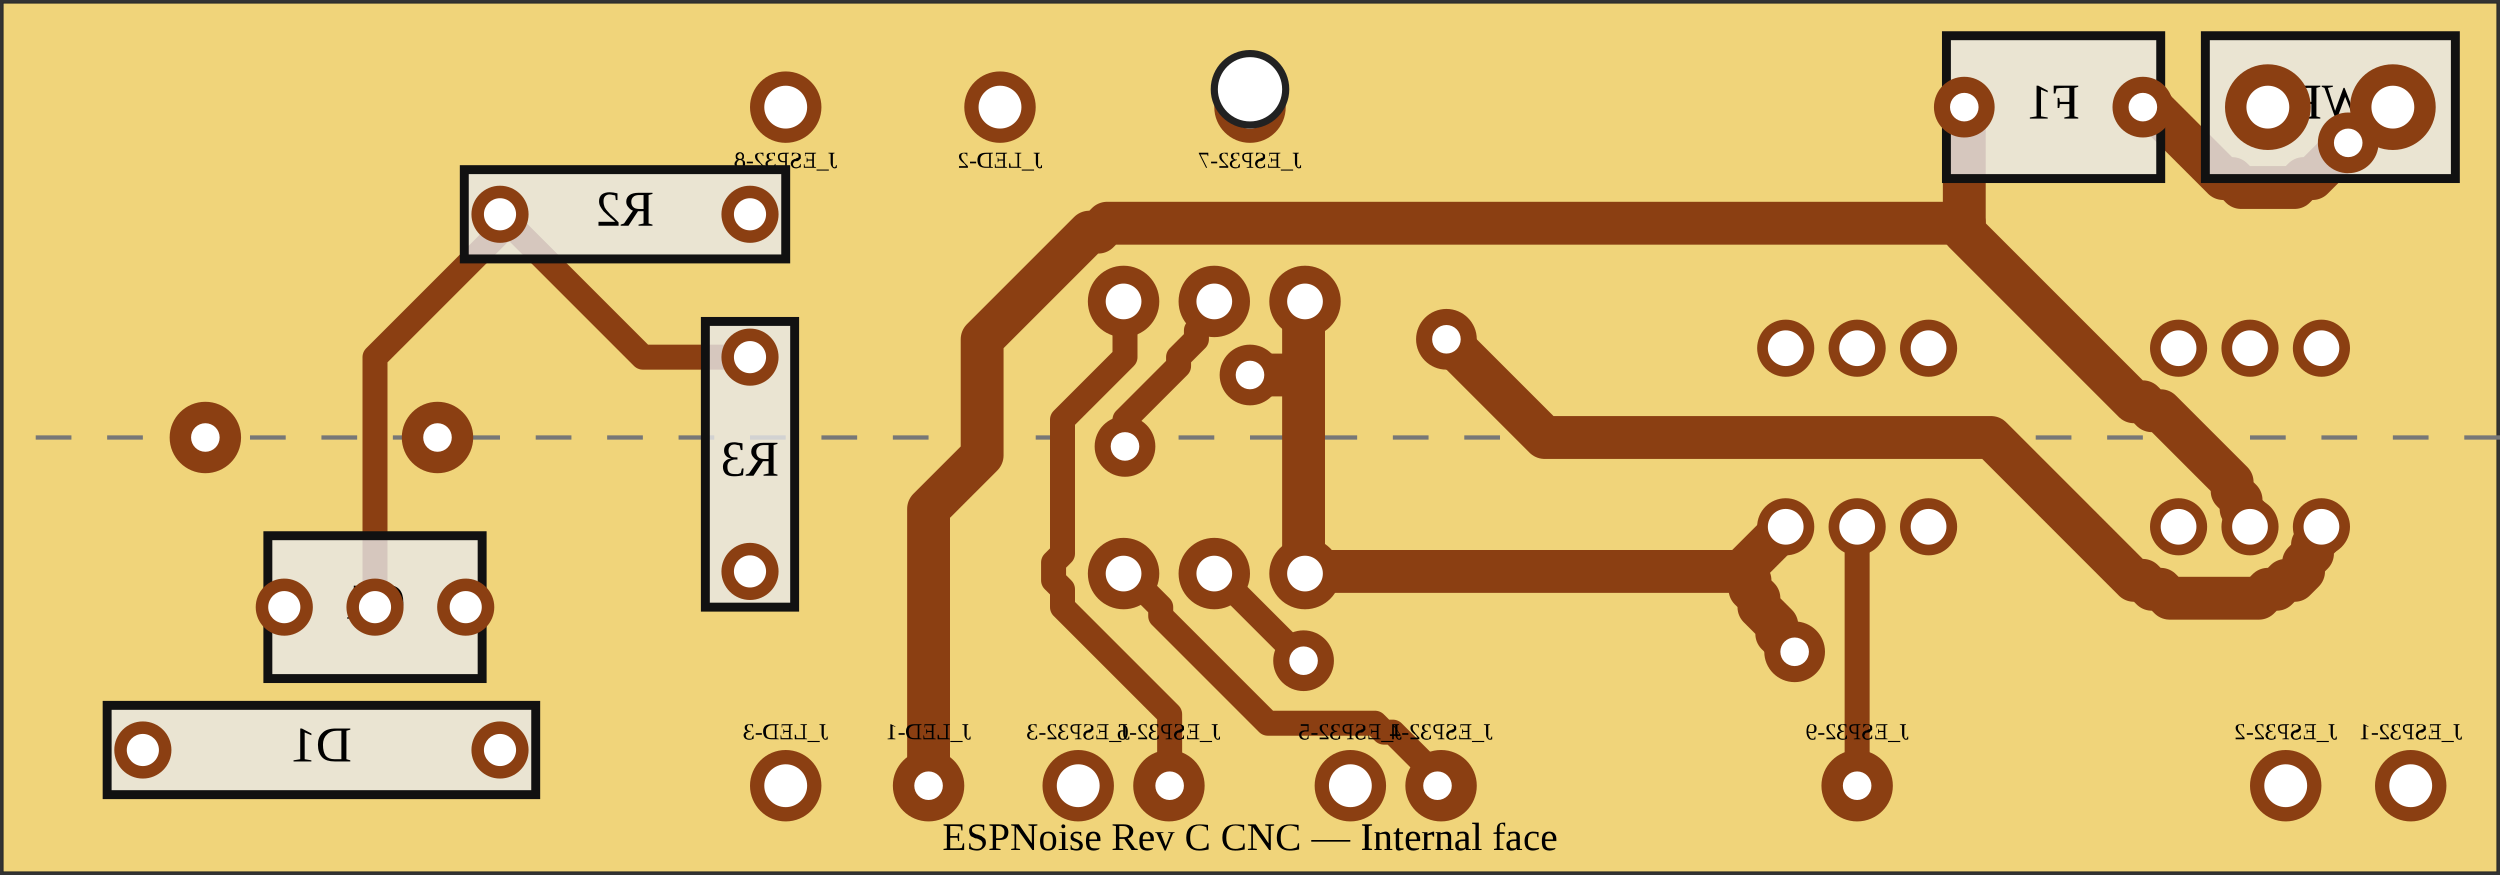
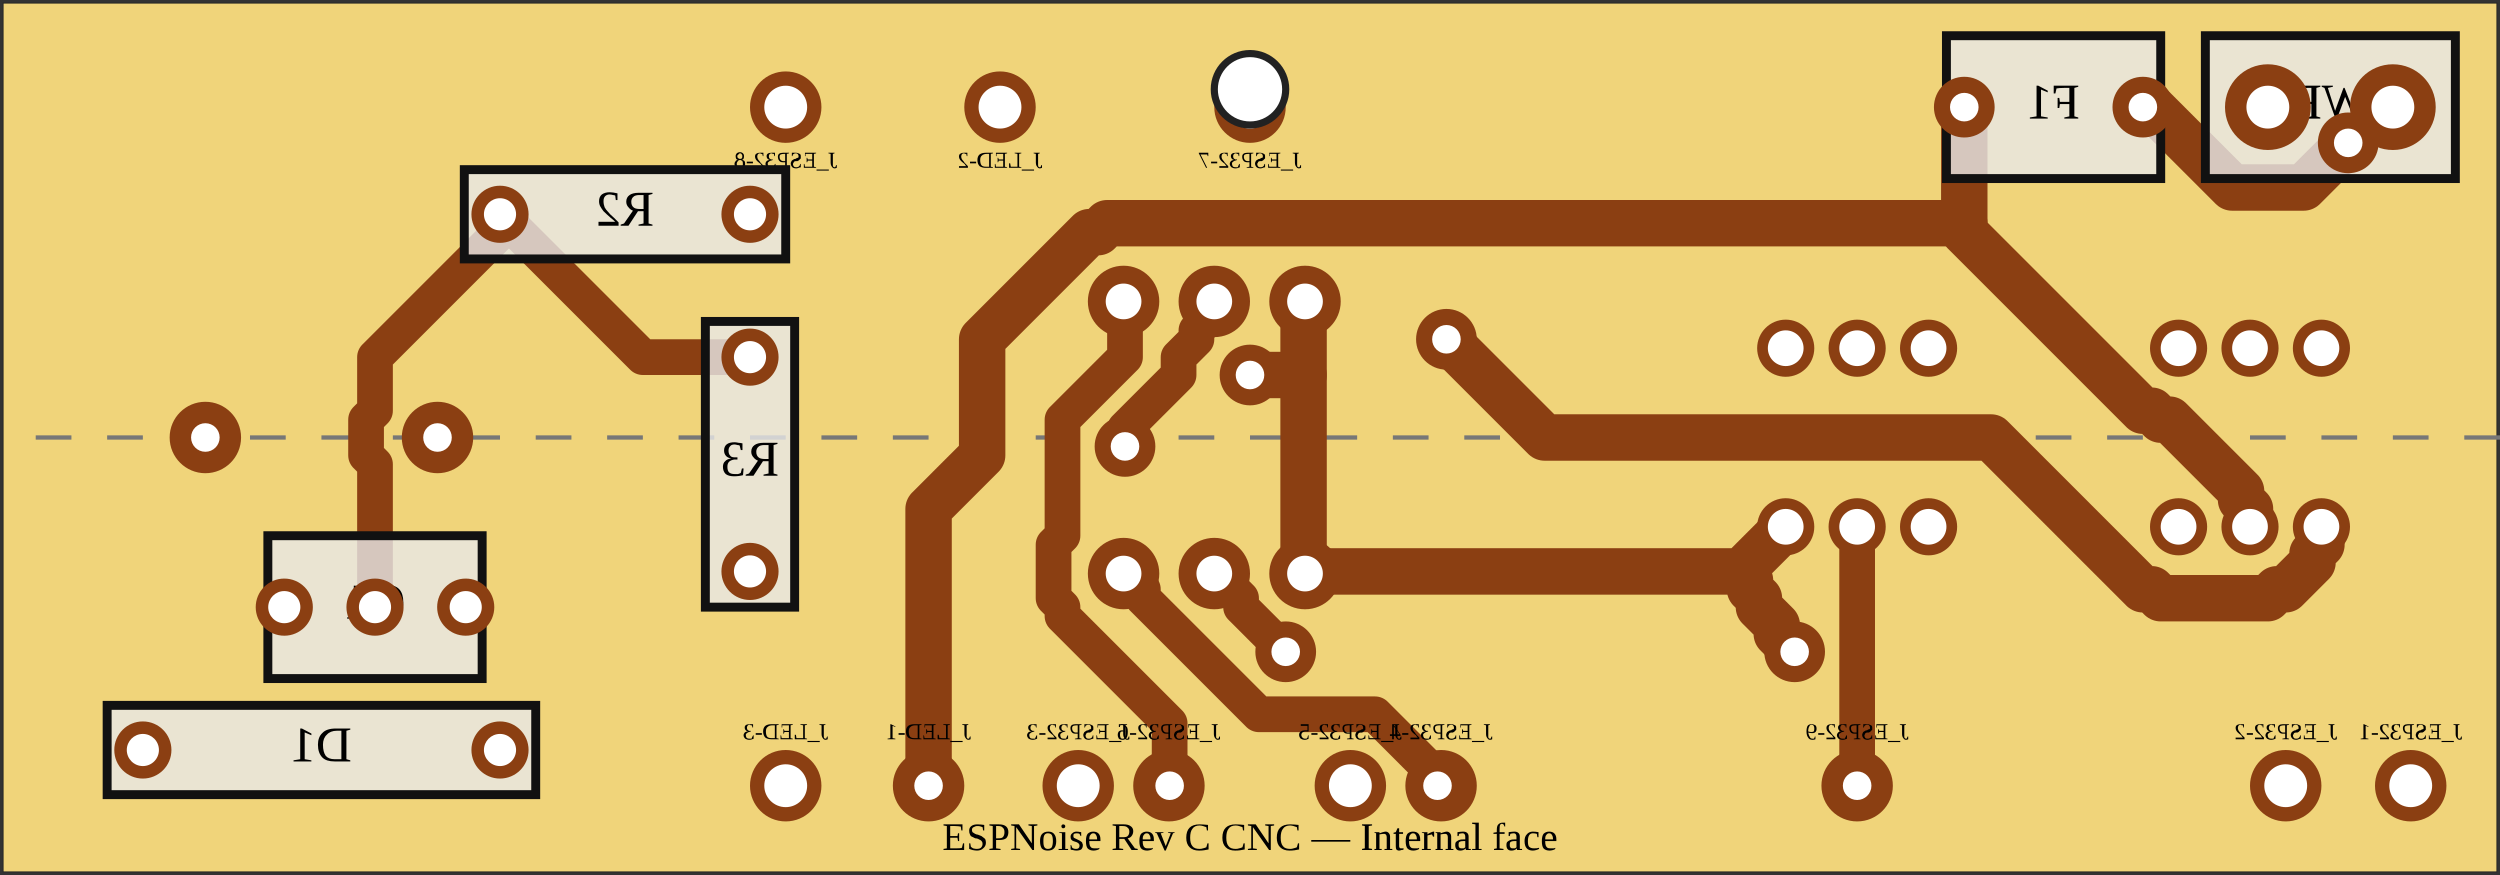
<svg xmlns="http://www.w3.org/2000/svg" width="70.0mm" height="24.5mm" viewBox="0 0 70.0 24.5">
  <rect width="70.0" height="24.5" fill="#f0d47a" stroke="#222" stroke-width="0.2" />
  <g transform="translate(70.0 0) scale(-1 1)">
    <g transform="">
      <rect width="70.0" height="24.5" fill="none" stroke="#333" stroke-width="0.15" />
      <line x1="0" y1="12.25" x2="70.0" y2="12.25" stroke="#777" stroke-width="0.12" stroke-dasharray="1,1" />
-       <polyline points="38.5,16.0 37.5,17.0 37.5,17.25 34.5,20.25 31.5,20.25 31.25,20.5 31.0,20.5 29.75,21.75 29.75,22.0" fill="none" stroke="#8b3f12" stroke-width="0.7" stroke-linecap="round" stroke-linejoin="round" />
-       <polyline points="36.0,16.0 33.5,18.5" fill="none" stroke="#8b3f12" stroke-width="0.7" stroke-linecap="round" stroke-linejoin="round" />
-       <polyline points="38.5,8.5 38.5,10.0 40.25,11.75 40.25,15.5 40.5,15.75 40.5,16.25 40.25,16.5 40.25,17.0 37.25,20.0 37.25,22.0" fill="none" stroke="#8b3f12" stroke-width="0.7" stroke-linecap="round" stroke-linejoin="round" />
-       <polyline points="36.0,8.5 36.25,8.75 36.25,9.0 36.5,9.25 36.5,9.5 37.0,10.0 37.0,10.25 38.5,11.75 38.5,12.5" fill="none" stroke="#8b3f12" stroke-width="0.7" stroke-linecap="round" stroke-linejoin="round" />
-       <polyline points="18.0,14.75 18.0,22.0" fill="none" stroke="#8b3f12" stroke-width="0.7" stroke-linecap="round" stroke-linejoin="round" />
-       <polyline points="20.0,14.75 21.25,16.0 33.5,16.0" fill="none" stroke="#8b3f12" stroke-width="1.2" stroke-linecap="round" stroke-linejoin="round" />
-       <polyline points="33.5,16.0 33.5,8.5" fill="none" stroke="#8b3f12" stroke-width="1.2" stroke-linecap="round" stroke-linejoin="round" />
-       <polyline points="33.5,10.5 35.0,10.5" fill="none" stroke="#8b3f12" stroke-width="1.2" stroke-linecap="round" stroke-linejoin="round" />
-       <polyline points="21.25,16.0 21.0,16.25 21.0,16.5 20.75,16.75 20.75,17.0 20.25,17.5 20.25,17.75 19.75,18.25" fill="none" stroke="#8b3f12" stroke-width="1.2" stroke-linecap="round" stroke-linejoin="round" />
-       <polyline points="4.25,4.0 5.25,5.0 5.5,5.0 5.75,5.25 7.25,5.25 7.5,5.0 7.75,5.0 9.75,3.0 10.0,3.0" fill="none" stroke="#8b3f12" stroke-width="1.2" stroke-linecap="round" stroke-linejoin="round" />
-       <polyline points="7.0,14.75 7.0,14.5 7.25,14.25 7.25,14.0 7.5,13.75 7.5,13.5 9.5,11.5 9.75,11.5 10.0,11.25 10.25,11.25 15.0,6.5 15.0,3.0" fill="none" stroke="#8b3f12" stroke-width="1.2" stroke-linecap="round" stroke-linejoin="round" />
-       <polyline points="15.0,6.25 39.0,6.25 39.25,6.5 39.5,6.5 42.5,9.5 42.5,12.75 44.0,14.25 44.0,22.0" fill="none" stroke="#8b3f12" stroke-width="1.2" stroke-linecap="round" stroke-linejoin="round" />
-       <polyline points="56.0,6.0 52.0,10.0 49.0,10.0" fill="none" stroke="#8b3f12" stroke-width="0.7" stroke-linecap="round" stroke-linejoin="round" />
-       <polyline points="55.75,6.25 59.5,10.0 59.5,17.0" fill="none" stroke="#8b3f12" stroke-width="0.7" stroke-linecap="round" stroke-linejoin="round" />
-       <polyline points="5.0,14.75 5.0,15.0 5.25,15.25 5.25,15.5 5.5,15.75 5.5,16.0 5.75,16.25 6.0,16.25 6.25,16.5 6.5,16.5 6.75,16.75 9.25,16.75 9.5,16.5 9.75,16.5 10.0,16.25 10.25,16.25 14.25,12.25 26.75,12.25 29.5,9.5" fill="none" stroke="#8b3f12" stroke-width="1.2" stroke-linecap="round" stroke-linejoin="round" />
+       <polyline points="38.5,16.0 38.0,16.5 38.0,16.75 34.75,20.0 31.5,20.0 29.75,21.75 29.75,22.0" fill="none" stroke="#8b3f12" stroke-width="1.0" stroke-linecap="round" stroke-linejoin="round" />
+       <polyline points="36.0,16.0 35.25,16.75 35.25,17.0 34.0,18.25" fill="none" stroke="#8b3f12" stroke-width="1.0" stroke-linecap="round" stroke-linejoin="round" />
+       <polyline points="38.5,8.5 38.5,10.0 40.25,11.75 40.25,15.0 40.5,15.25 40.5,16.75 40.25,17.0 40.25,17.25 37.25,20.25 37.25,22.0" fill="none" stroke="#8b3f12" stroke-width="1.0" stroke-linecap="round" stroke-linejoin="round" />
+       <polyline points="36.0,8.5 36.25,8.75 36.25,9.0 36.5,9.25 36.5,9.5 37.0,10.0 37.0,10.5 38.5,12.0 38.5,12.5" fill="none" stroke="#8b3f12" stroke-width="1.0" stroke-linecap="round" stroke-linejoin="round" />
+       <polyline points="18.0,14.75 18.0,22.0" fill="none" stroke="#8b3f12" stroke-width="1.0" stroke-linecap="round" stroke-linejoin="round" />
+       <polyline points="20.0,14.75 21.25,16.0 33.5,16.0" fill="none" stroke="#8b3f12" stroke-width="1.3" stroke-linecap="round" stroke-linejoin="round" />
+       <polyline points="33.5,16.0 33.5,8.5" fill="none" stroke="#8b3f12" stroke-width="1.3" stroke-linecap="round" stroke-linejoin="round" />
+       <polyline points="33.5,10.5 35.0,10.5" fill="none" stroke="#8b3f12" stroke-width="1.3" stroke-linecap="round" stroke-linejoin="round" />
+       <polyline points="21.25,16.0 21.0,16.25 21.0,16.5 20.75,16.75 20.75,17.0 20.25,17.5 20.25,17.75 19.75,18.25" fill="none" stroke="#8b3f12" stroke-width="1.3" stroke-linecap="round" stroke-linejoin="round" />
+       <polyline points="4.25,4.0 5.5,5.25 7.5,5.25 9.75,3.0 10.0,3.0" fill="none" stroke="#8b3f12" stroke-width="1.3" stroke-linecap="round" stroke-linejoin="round" />
+       <polyline points="7.0,14.75 7.0,14.25 7.25,14.0 7.25,13.75 9.25,11.75 9.5,11.75 9.75,11.5 10.0,11.5 15.0,6.5 15.0,3.0" fill="none" stroke="#8b3f12" stroke-width="1.3" stroke-linecap="round" stroke-linejoin="round" />
+       <polyline points="15.0,6.25 39.0,6.25 39.25,6.5 39.5,6.5 42.5,9.5 42.5,12.75 44.0,14.25 44.0,22.0" fill="none" stroke="#8b3f12" stroke-width="1.3" stroke-linecap="round" stroke-linejoin="round" />
+       <polyline points="56.0,6.0 52.0,10.0 49.0,10.0" fill="none" stroke="#8b3f12" stroke-width="1.0" stroke-linecap="round" stroke-linejoin="round" />
+       <polyline points="55.75,6.25 59.5,10.0 59.5,11.5 59.75,11.75 59.75,12.75 59.5,13.0 59.5,17.0" fill="none" stroke="#8b3f12" stroke-width="1.0" stroke-linecap="round" stroke-linejoin="round" />
+       <polyline points="5.0,14.75 5.0,15.25 5.25,15.5 5.25,15.75 6.0,16.5 6.25,16.5 6.5,16.75 9.5,16.75 9.75,16.5 10.0,16.5 14.25,12.25 26.75,12.25 29.5,9.5" fill="none" stroke="#8b3f12" stroke-width="1.3" stroke-linecap="round" stroke-linejoin="round" />
      <rect x="1.25" y="1.0" width="7.0" height="4.0" fill="#e8e8e8" fill-opacity="0.8" stroke="#111" stroke-width="0.25" />
      <text x="4.75" y="3.0" font-size="1.4" text-anchor="middle" dominant-baseline="middle">PWR1</text>
      <text x="2.5" y="20.7" font-size="0.65" text-anchor="middle">J_ESP32-1</text>
      <text x="6.0" y="20.7" font-size="0.65" text-anchor="middle">J_ESP32-2</text>
      <text x="39.81" y="20.7" font-size="0.65" text-anchor="middle">J_ESP32-3</text>
      <text x="29.65" y="20.7" font-size="0.65" text-anchor="middle">J_ESP32-4</text>
      <text x="32.19" y="20.7" font-size="0.65" text-anchor="middle">J_ESP32-5</text>
      <text x="37.27" y="20.7" font-size="0.65" text-anchor="middle">J_ESP32-6</text>
      <text x="35.0" y="4.7" font-size="0.65" text-anchor="middle">J_ESP32-7</text>
      <text x="48.0" y="4.7" font-size="0.65" text-anchor="middle">J_ESP32-8</text>
      <text x="18.0" y="20.7" font-size="0.65" text-anchor="middle">J_ESP32-9</text>
      <text x="44.0" y="20.7" font-size="0.65" text-anchor="middle">J_LED-1</text>
      <text x="42.0" y="4.7" font-size="0.65" text-anchor="middle">J_LED-2</text>
      <text x="48.0" y="20.7" font-size="0.65" text-anchor="middle">J_LED-3</text>
      <rect x="48.0" y="4.75" width="9.0" height="2.5" fill="#e8e8e8" fill-opacity="0.8" stroke="#111" stroke-width="0.25" />
      <text x="52.5" y="6.0" font-size="1.4" text-anchor="middle" dominant-baseline="middle">R2</text>
      <rect x="47.75" y="9.0" width="2.5" height="8.0" fill="#e8e8e8" fill-opacity="0.8" stroke="#111" stroke-width="0.25" />
      <text x="49.0" y="13.0" font-size="1.4" text-anchor="middle" dominant-baseline="middle">R3</text>
      <rect x="55.0" y="19.75" width="12.0" height="2.5" fill="#e8e8e8" fill-opacity="0.8" stroke="#111" stroke-width="0.25" />
      <text x="61.0" y="21.0" font-size="1.4" text-anchor="middle" dominant-baseline="middle">D1</text>
      <rect x="9.5" y="1.0" width="6.0" height="4.0" fill="#e8e8e8" fill-opacity="0.8" stroke="#111" stroke-width="0.25" />
      <text x="12.5" y="3.0" font-size="1.4" text-anchor="middle" dominant-baseline="middle">F1</text>
      <rect x="56.5" y="15.0" width="6.0" height="4.0" fill="#e8e8e8" fill-opacity="0.8" stroke="#111" stroke-width="0.25" />
      <text x="59.5" y="17.0" font-size="1.4" text-anchor="middle" dominant-baseline="middle">Q1</text>
      <circle cx="5.0" cy="9.75" r="0.8" fill="#8b3f12" />
      <circle cx="5.0" cy="9.75" r="0.5" fill="#fff" />
      <circle cx="7.0" cy="9.75" r="0.8" fill="#8b3f12" />
      <circle cx="7.0" cy="9.75" r="0.5" fill="#fff" />
      <circle cx="9.0" cy="9.75" r="0.8" fill="#8b3f12" />
      <circle cx="9.0" cy="9.75" r="0.5" fill="#fff" />
      <circle cx="5.0" cy="14.75" r="0.8" fill="#8b3f12" />
      <circle cx="5.0" cy="14.75" r="0.5" fill="#fff" />
      <circle cx="7.0" cy="14.75" r="0.8" fill="#8b3f12" />
      <circle cx="7.0" cy="14.75" r="0.5" fill="#fff" />
      <circle cx="9.0" cy="14.75" r="0.8" fill="#8b3f12" />
      <circle cx="9.0" cy="14.75" r="0.5" fill="#fff" />
      <circle cx="16.0" cy="9.75" r="0.8" fill="#8b3f12" />
      <circle cx="16.0" cy="9.75" r="0.5" fill="#fff" />
      <circle cx="18.0" cy="9.75" r="0.8" fill="#8b3f12" />
      <circle cx="18.0" cy="9.75" r="0.5" fill="#fff" />
      <circle cx="20.0" cy="9.75" r="0.8" fill="#8b3f12" />
      <circle cx="20.0" cy="9.75" r="0.5" fill="#fff" />
      <circle cx="16.0" cy="14.75" r="0.8" fill="#8b3f12" />
      <circle cx="16.0" cy="14.75" r="0.5" fill="#fff" />
      <circle cx="18.0" cy="14.75" r="0.8" fill="#8b3f12" />
      <circle cx="18.0" cy="14.75" r="0.5" fill="#fff" />
      <circle cx="20.0" cy="14.75" r="0.8" fill="#8b3f12" />
      <circle cx="20.0" cy="14.75" r="0.5" fill="#fff" />
      <circle cx="33.46" cy="8.44" r="1.0" fill="#8b3f12" />
      <circle cx="33.46" cy="8.44" r="0.5" fill="#fff" />
      <circle cx="36.0" cy="8.44" r="1.0" fill="#8b3f12" />
      <circle cx="36.0" cy="8.44" r="0.5" fill="#fff" />
      <circle cx="38.54" cy="8.44" r="1.0" fill="#8b3f12" />
      <circle cx="38.54" cy="8.44" r="0.5" fill="#fff" />
      <circle cx="33.46" cy="16.06" r="1.0" fill="#8b3f12" />
      <circle cx="33.46" cy="16.06" r="0.5" fill="#fff" />
      <circle cx="36.0" cy="16.06" r="1.0" fill="#8b3f12" />
      <circle cx="36.0" cy="16.06" r="0.5" fill="#fff" />
      <circle cx="38.54" cy="16.06" r="1.0" fill="#8b3f12" />
      <circle cx="38.54" cy="16.06" r="0.5" fill="#fff" />
      <circle cx="64.25" cy="12.25" r="1.0" fill="#8b3f12" />
      <circle cx="64.25" cy="12.25" r="0.4" fill="#fff" />
      <circle cx="57.75" cy="12.25" r="1.0" fill="#8b3f12" />
      <circle cx="57.75" cy="12.25" r="0.4" fill="#fff" />
      <circle cx="3.0" cy="3.0" r="1.2" fill="#8b3f12" />
      <circle cx="3.0" cy="3.0" r="0.6" fill="#fff" />
      <circle cx="6.5" cy="3.0" r="1.2" fill="#8b3f12" />
      <circle cx="6.5" cy="3.0" r="0.6" fill="#fff" />
      <circle cx="2.5" cy="22.0" r="1.0" fill="#8b3f12" />
      <circle cx="2.5" cy="22.0" r="0.6" fill="#fff" />
      <circle cx="6.0" cy="22.0" r="1.0" fill="#8b3f12" />
      <circle cx="6.0" cy="22.0" r="0.6" fill="#fff" />
      <circle cx="39.81" cy="22.0" r="1.0" fill="#8b3f12" />
      <circle cx="39.81" cy="22.0" r="0.6" fill="#fff" />
      <circle cx="29.65" cy="22.0" r="1.0" fill="#8b3f12" />
      <circle cx="29.65" cy="22.0" r="0.6" fill="#fff" />
      <circle cx="32.19" cy="22.0" r="1.0" fill="#8b3f12" />
      <circle cx="32.19" cy="22.0" r="0.6" fill="#fff" />
      <circle cx="37.27" cy="22.0" r="1.0" fill="#8b3f12" />
      <circle cx="37.27" cy="22.0" r="0.6" fill="#fff" />
      <circle cx="35.0" cy="3.0" r="1.0" fill="#8b3f12" />
      <circle cx="35.0" cy="3.0" r="0.6" fill="#fff" />
      <circle cx="48.0" cy="3.0" r="1.0" fill="#8b3f12" />
      <circle cx="48.0" cy="3.0" r="0.6" fill="#fff" />
      <circle cx="18.0" cy="22.0" r="1.0" fill="#8b3f12" />
      <circle cx="18.0" cy="22.0" r="0.6" fill="#fff" />
      <circle cx="44.0" cy="22.0" r="1.0" fill="#8b3f12" />
      <circle cx="44.0" cy="22.0" r="0.6" fill="#fff" />
      <circle cx="42.0" cy="3.0" r="1.0" fill="#8b3f12" />
      <circle cx="42.0" cy="3.0" r="0.6" fill="#fff" />
      <circle cx="48.0" cy="22.0" r="1.0" fill="#8b3f12" />
      <circle cx="48.0" cy="22.0" r="0.6" fill="#fff" />
      <circle cx="49.0" cy="6.0" r="0.8" fill="#8b3f12" />
      <circle cx="49.0" cy="6.0" r="0.45" fill="#fff" />
      <circle cx="56.0" cy="6.0" r="0.8" fill="#8b3f12" />
      <circle cx="56.0" cy="6.0" r="0.45" fill="#fff" />
      <circle cx="49.0" cy="10.0" r="0.8" fill="#8b3f12" />
      <circle cx="49.0" cy="10.0" r="0.45" fill="#fff" />
      <circle cx="49.0" cy="16.0" r="0.8" fill="#8b3f12" />
      <circle cx="49.0" cy="16.0" r="0.45" fill="#fff" />
      <circle cx="66.0" cy="21.0" r="0.8" fill="#8b3f12" />
      <circle cx="66.0" cy="21.0" r="0.45" fill="#fff" />
      <circle cx="56.0" cy="21.0" r="0.8" fill="#8b3f12" />
      <circle cx="56.0" cy="21.0" r="0.45" fill="#fff" />
      <circle cx="10.0" cy="3.0" r="0.8" fill="#8b3f12" />
      <circle cx="10.0" cy="3.0" r="0.5" fill="#fff" />
      <circle cx="15.0" cy="3.0" r="0.8" fill="#8b3f12" />
      <circle cx="15.0" cy="3.0" r="0.5" fill="#fff" />
      <circle cx="56.96" cy="17.0" r="0.8" fill="#8b3f12" />
      <circle cx="56.96" cy="17.0" r="0.45" fill="#fff" />
      <circle cx="59.5" cy="17.0" r="0.8" fill="#8b3f12" />
      <circle cx="59.5" cy="17.0" r="0.45" fill="#fff" />
      <circle cx="62.04" cy="17.0" r="0.8" fill="#8b3f12" />
      <circle cx="62.04" cy="17.0" r="0.45" fill="#fff" />
      <circle cx="29.75" cy="22.0" r="0.85" fill="#8b3f12" />
      <circle cx="29.75" cy="22.0" r="0.4" fill="#fff" />
-       <circle cx="33.5" cy="18.5" r="0.85" fill="#8b3f12" />
-       <circle cx="33.5" cy="18.5" r="0.4" fill="#fff" />
+       <circle cx="34.0" cy="18.25" r="0.85" fill="#8b3f12" />
+       <circle cx="34.0" cy="18.25" r="0.4" fill="#fff" />
      <circle cx="37.25" cy="22.0" r="0.85" fill="#8b3f12" />
      <circle cx="37.25" cy="22.0" r="0.4" fill="#fff" />
      <circle cx="38.5" cy="12.5" r="0.85" fill="#8b3f12" />
      <circle cx="38.5" cy="12.5" r="0.4" fill="#fff" />
      <circle cx="18.0" cy="22.0" r="0.85" fill="#8b3f12" />
      <circle cx="18.0" cy="22.0" r="0.4" fill="#fff" />
      <circle cx="35.0" cy="10.5" r="0.85" fill="#8b3f12" />
      <circle cx="35.0" cy="10.5" r="0.4" fill="#fff" />
      <circle cx="19.75" cy="18.25" r="0.85" fill="#8b3f12" />
      <circle cx="19.75" cy="18.25" r="0.4" fill="#fff" />
      <circle cx="4.25" cy="4.0" r="0.85" fill="#8b3f12" />
      <circle cx="4.25" cy="4.0" r="0.4" fill="#fff" />
      <circle cx="10.0" cy="3.0" r="0.85" fill="#8b3f12" />
      <circle cx="10.0" cy="3.0" r="0.4" fill="#fff" />
      <circle cx="15.0" cy="3.0" r="0.85" fill="#8b3f12" />
      <circle cx="15.0" cy="3.0" r="0.4" fill="#fff" />
      <circle cx="44.0" cy="22.0" r="0.85" fill="#8b3f12" />
      <circle cx="44.0" cy="22.0" r="0.4" fill="#fff" />
      <circle cx="57.75" cy="12.25" r="0.85" fill="#8b3f12" />
      <circle cx="57.75" cy="12.25" r="0.4" fill="#fff" />
      <circle cx="29.5" cy="9.5" r="0.85" fill="#8b3f12" />
      <circle cx="29.5" cy="9.5" r="0.4" fill="#fff" />
      <circle cx="64.25" cy="12.25" r="0.85" fill="#8b3f12" />
      <circle cx="64.25" cy="12.25" r="0.4" fill="#fff" />
      <circle cx="35.0" cy="2.5" r="1" fill="#fff" stroke="#222" stroke-width="0.2" />
    </g>
  </g>
  <text x="35.0" y="23.8" font-size="1.1" text-anchor="middle">ESPNoise Rev C CNC — Internal face</text>
</svg>
